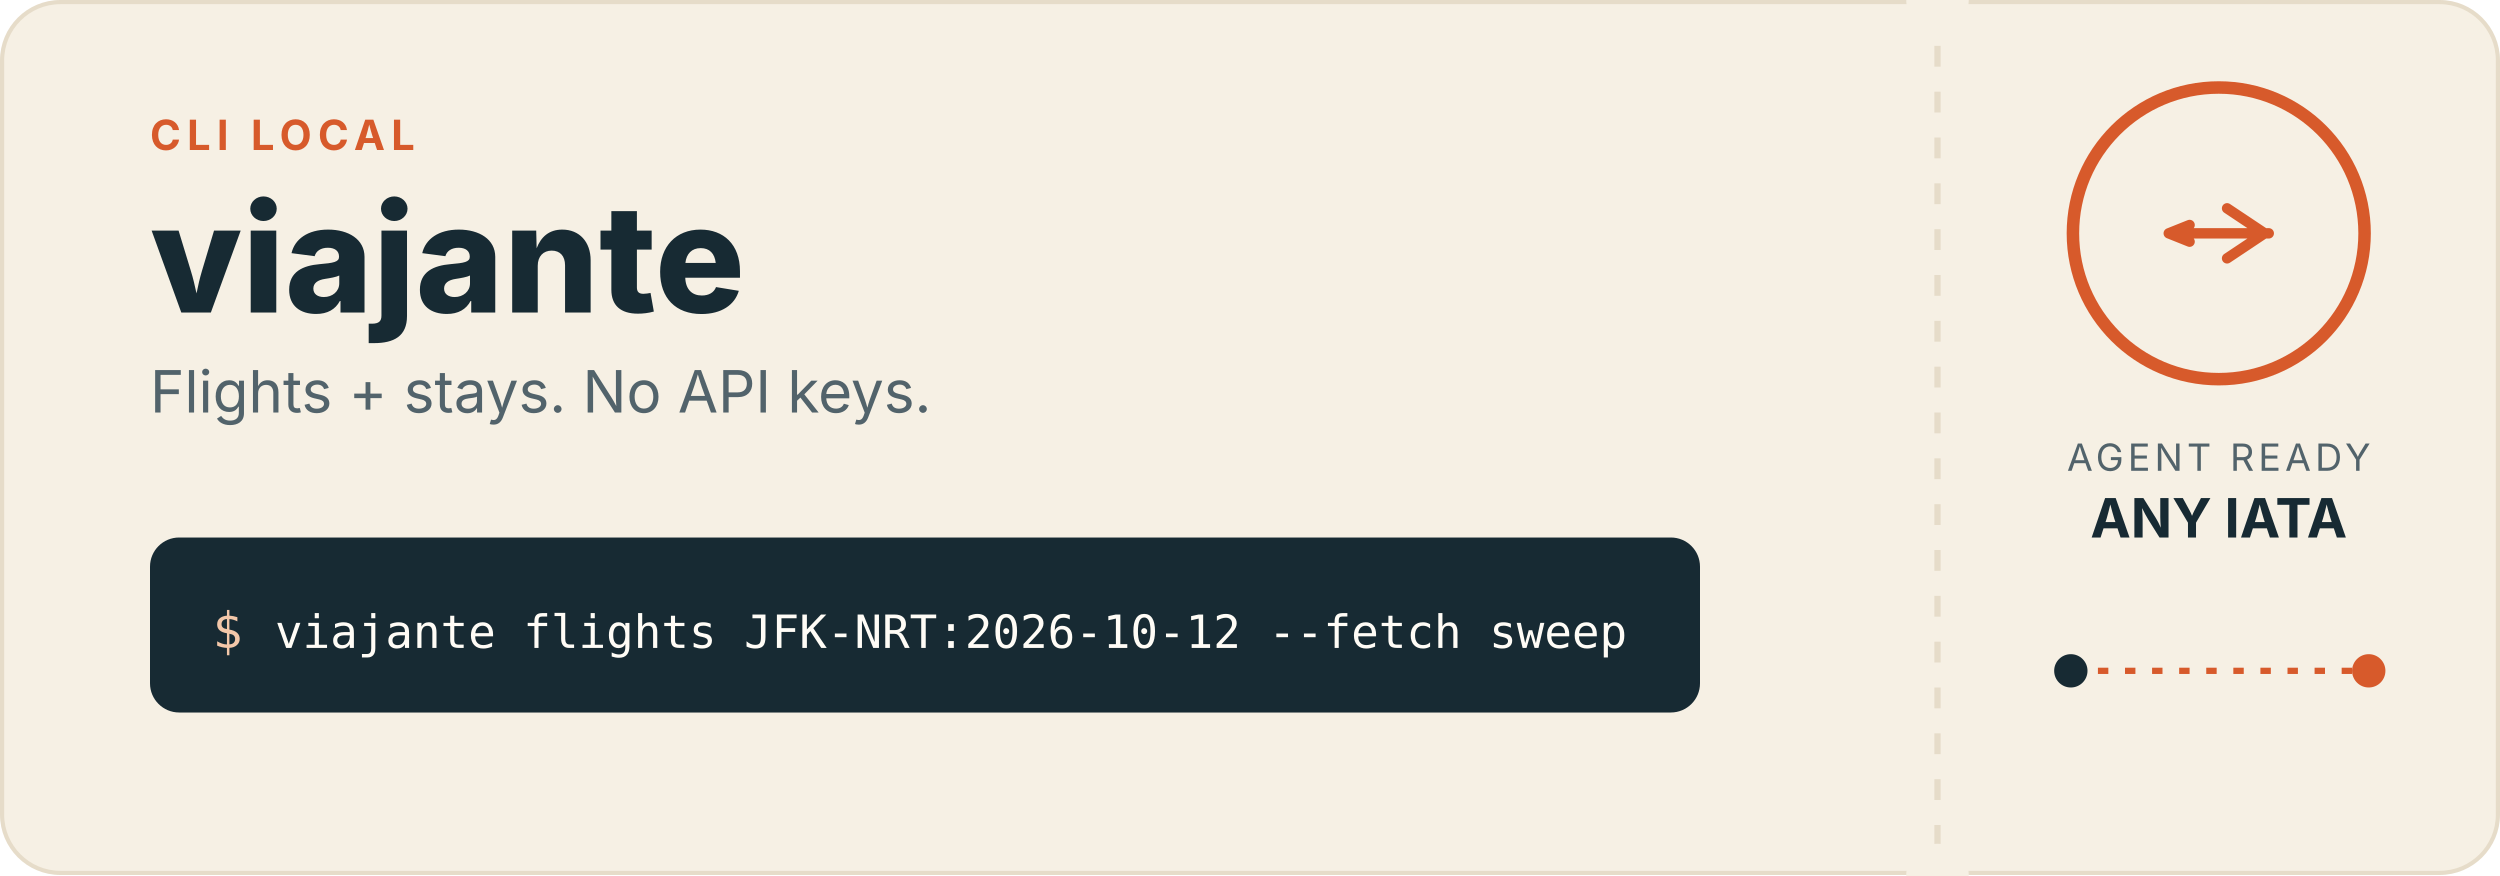
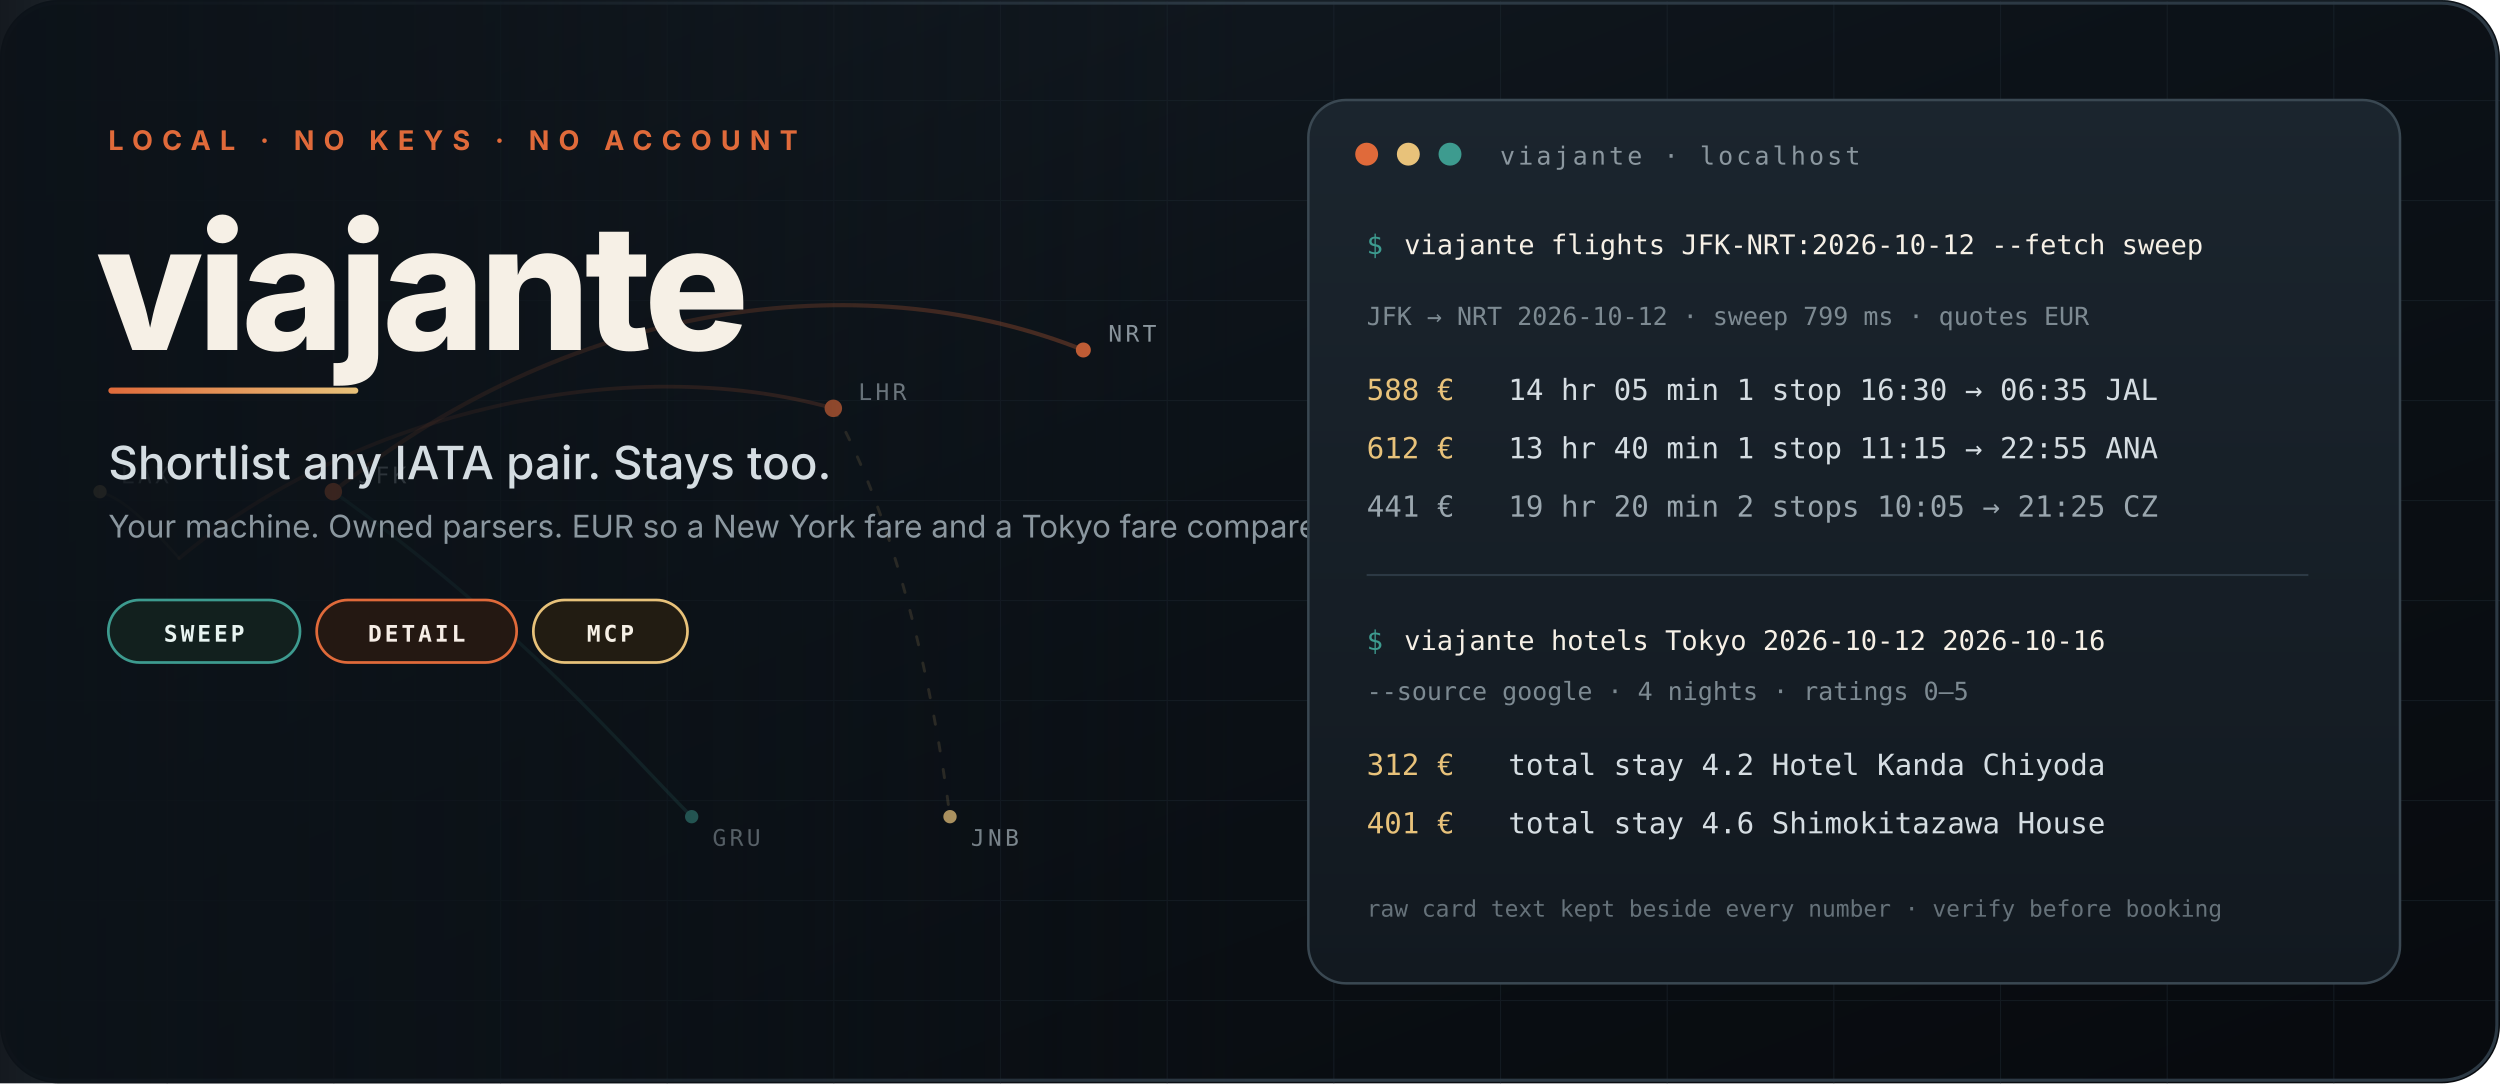
- <svg xmlns="http://www.w3.org/2000/svg" width="1200" height="420" viewBox="0 0 1200 420" role="img" font-family="system-ui, -apple-system, Segoe UI, sans-serif">
-   <rect x="1" y="1" width="1198" height="418" rx="28" fill="#F6F0E4" stroke="#E6DCC9" stroke-width="2" />
-   <path d="M930 0V420" stroke="#E6DCC9" stroke-width="3" stroke-dasharray="10 12" />
-   <circle cx="930" cy="0" r="15" fill="#F6F0E4" />
-   <circle cx="930" cy="420" r="15" fill="#F6F0E4" />
-   <text x="72" y="72" fill="#D75A2B" font-size="20" font-weight="700" letter-spacing="3">CLI LOCAL</text>
-   <text x="72" y="150" fill="#172A33" font-size="72" font-weight="800">viajante</text>
-   <text x="72" y="198" fill="#52636B" font-size="28">Flights + stays. No API keys.</text>
-   <rect x="72" y="258" width="744" height="84" rx="14" fill="#172A33" />
-   <text x="102" y="311" fill="#F3C7A9" font-size="24" font-family="ui-monospace, SFMono-Regular, Menlo, monospace">$</text>
-   <text x="132" y="311" fill="#FFFCF6" font-size="22" font-family="ui-monospace, SFMono-Regular, Menlo, monospace">viajante flights JFK-NRT:2026-10-12 --fetch sweep</text>
-   <circle cx="1065" cy="112" r="70" fill="none" stroke="#D75A2B" stroke-width="6" />
-   <path d="M1045 112h44M1069 100l18 12-18 12M1051 108l-10 4 10 4" fill="none" stroke="#D75A2B" stroke-width="5" stroke-linecap="round" stroke-linejoin="round" />
-   <text x="1065" y="226" fill="#52636B" font-size="18" letter-spacing="2" text-anchor="middle">AGENT READY</text>
-   <text x="1065" y="258" fill="#172A33" font-size="26" font-weight="700" text-anchor="middle">ANY IATA</text>
-   <path d="M994 322H1137" stroke="#D75A2B" stroke-width="3" stroke-dasharray="5 8" />
-   <circle cx="994" cy="322" r="8" fill="#172A33" />
-   <circle cx="1137" cy="322" r="8" fill="#D75A2B" />
+ <svg xmlns="http://www.w3.org/2000/svg" width="1200" height="520" viewBox="0 0 1200 520" role="img">
+   <defs>
+     <linearGradient id="sky" x1="0" y1="0" x2="0.9" y2="1">
+       <stop offset="0" stop-color="#141C24" />
+       <stop offset="0.45" stop-color="#0C1218" />
+       <stop offset="1" stop-color="#080B0F" />
+     </linearGradient>
+     <linearGradient id="fade" x1="0" y1="0" x2="1" y2="0">
+       <stop offset="0" stop-color="#0C1218" stop-opacity="0.97" />
+       <stop offset="0.38" stop-color="#0C1218" stop-opacity="0.72" />
+       <stop offset="1" stop-color="#0C1218" stop-opacity="0" />
+     </linearGradient>
+     <linearGradient id="ember" x1="0" y1="0" x2="1" y2="0">
+       <stop offset="0" stop-color="#E06A3A" />
+       <stop offset="1" stop-color="#E8C27A" />
+     </linearGradient>
+     <linearGradient id="glass" x1="0" y1="0" x2="0" y2="1">
+       <stop offset="0" stop-color="#1B252E" />
+       <stop offset="1" stop-color="#121920" />
+     </linearGradient>
+     <pattern id="grid" width="80" height="48" patternUnits="userSpaceOnUse">
+       <path d="M80 0H0V48" fill="none" stroke="#1E2A33" stroke-width="1" />
+     </pattern>
+   </defs>
+   <rect width="1200" height="520" rx="28" fill="url(#sky)" />
+   <rect width="1200" height="520" rx="28" fill="url(#grid)" opacity="0.45" />
+   <rect x="1.5" y="1.5" width="1197" height="517" rx="26.5" fill="none" stroke="#2C3944" stroke-width="1.5" />
+   <g fill="none" stroke-linecap="round">
+     <path d="M86 268C170 198 300 168 400 196" stroke="#E06A3A" stroke-opacity="0.28" stroke-width="1.8" />
+     <path d="M160 236C280 140 420 128 520 168" stroke="#E06A3A" stroke-opacity="0.34" stroke-width="2" />
+     <path d="M160 236C250 300 300 360 332 392" stroke="#3D9B8F" stroke-opacity="0.28" stroke-width="1.6" />
+     <path d="M400 196C430 250 448 330 456 392" stroke="#E8C27A" stroke-opacity="0.2" stroke-width="1.4" stroke-dasharray="4 9" />
+     <path d="M86 268C70 250 60 240 48 236" stroke="#E8C27A" stroke-opacity="0.18" stroke-width="1.3" />
+   </g>
+   <g font-family="ui-monospace, SFMono-Regular, Menlo, Consolas, monospace" font-size="11" letter-spacing="1.6" fill="#9AA6AE">
+     <circle cx="48" cy="236" r="3.2" fill="#E8C27A" />
+     <text x="58" y="232">LAX</text>
+     <circle cx="160" cy="236" r="4.2" fill="#E06A3A" />
+     <text x="172" y="232">JFK</text>
+     <circle cx="332" cy="392" r="3.2" fill="#3D9B8F" />
+     <text x="342" y="406">GRU</text>
+     <circle cx="400" cy="196" r="4.2" fill="#E06A3A" />
+     <text x="412" y="192">LHR</text>
+     <circle cx="456" cy="392" r="3.2" fill="#E8C27A" />
+     <text x="466" y="406">JNB</text>
+     <circle cx="520" cy="168" r="3.6" fill="#E06A3A" />
+     <text x="532" y="164">NRT</text>
+   </g>
+   <rect width="600" height="520" fill="url(#fade)" />
+   <text x="52" y="72" fill="#E06A3A" font-family="system-ui, -apple-system, Segoe UI, sans-serif" font-size="13" font-weight="700" letter-spacing="4.4">LOCAL · NO KEYS · NO ACCOUNT</text>
+   <text x="46" y="168" fill="#F6F0E6" font-family="system-ui, -apple-system, Segoe UI, sans-serif" font-size="84" font-weight="800" letter-spacing="-2.8">viajante</text>
+   <rect x="52" y="186" width="120" height="3" rx="1.5" fill="url(#ember)" />
+   <text x="52" y="230" fill="#D5DDE2" font-family="system-ui, -apple-system, Segoe UI, sans-serif" font-size="22" font-weight="550">Shortlist any IATA pair. Stays too.</text>
+   <text x="52" y="258" fill="#8B979F" font-family="system-ui, -apple-system, Segoe UI, sans-serif" font-size="15">Your machine. Owned parsers. EUR so a New York fare and a Tokyo fare compare.</text>
+   <g font-family="ui-monospace, SFMono-Regular, Menlo, Consolas, monospace" font-size="11" font-weight="700" letter-spacing="1.4">
+     <rect x="52" y="288" width="92" height="30" rx="15" fill="#12201E" stroke="#3D9B8F" stroke-width="1.3" />
+     <text x="98" y="308" fill="#E8F4F1" text-anchor="middle">SWEEP</text>
+     <rect x="152" y="288" width="96" height="30" rx="15" fill="#241812" stroke="#E06A3A" stroke-width="1.3" />
+     <text x="200" y="308" fill="#F6EDE6" text-anchor="middle">DETAIL</text>
+     <rect x="256" y="288" width="74" height="30" rx="15" fill="#221C12" stroke="#E8C27A" stroke-width="1.3" />
+     <text x="293" y="308" fill="#F6F0E6" text-anchor="middle">MCP</text>
+   </g>
+   <g>
+     <rect x="628" y="48" width="524" height="424" rx="18" fill="url(#glass)" stroke="#3A4852" stroke-width="1.2" />
+     <circle cx="656" cy="74" r="5.5" fill="#E06A3A" />
+     <circle cx="676" cy="74" r="5.5" fill="#E8C27A" />
+     <circle cx="696" cy="74" r="5.5" fill="#3D9B8F" />
+     <text x="720" y="79" fill="#8B979F" font-family="ui-monospace, SFMono-Regular, Menlo, Consolas, monospace" font-size="12" letter-spacing="1.5">viajante · localhost</text>
+     <text x="656" y="122" fill="#3D9B8F" font-family="ui-monospace, SFMono-Regular, Menlo, Consolas, monospace" font-size="13">$</text>
+     <text x="674" y="122" fill="#F6F0E6" font-family="ui-monospace, SFMono-Regular, Menlo, Consolas, monospace" font-size="13">viajante flights JFK-NRT:2026-10-12 --fetch sweep</text>
+     <text x="656" y="156" fill="#7D8A92" font-family="ui-monospace, SFMono-Regular, Menlo, Consolas, monospace" font-size="12">JFK → NRT  2026-10-12  ·  sweep  799 ms  ·  quotes EUR</text>
+     <text x="656" y="192" fill="#E8C27A" font-family="ui-monospace, SFMono-Regular, Menlo, Consolas, monospace" font-size="14">588 €</text>
+     <text x="724" y="192" fill="#D5DDE2" font-family="ui-monospace, SFMono-Regular, Menlo, Consolas, monospace" font-size="14">14 hr 05 min  1 stop  16:30 → 06:35  JAL</text>
+     <text x="656" y="220" fill="#E8C27A" font-family="ui-monospace, SFMono-Regular, Menlo, Consolas, monospace" font-size="14">612 €</text>
+     <text x="724" y="220" fill="#D5DDE2" font-family="ui-monospace, SFMono-Regular, Menlo, Consolas, monospace" font-size="14">13 hr 40 min  1 stop  11:15 → 22:55  ANA</text>
+     <text x="656" y="248" fill="#9AA6AE" font-family="ui-monospace, SFMono-Regular, Menlo, Consolas, monospace" font-size="14">441 €</text>
+     <text x="724" y="248" fill="#9AA6AE" font-family="ui-monospace, SFMono-Regular, Menlo, Consolas, monospace" font-size="14">19 hr 20 min  2 stops 10:05 → 21:25  CZ</text>
+     <path d="M656 276H1108" stroke="#2C3944" stroke-width="1" />
+     <text x="656" y="312" fill="#3D9B8F" font-family="ui-monospace, SFMono-Regular, Menlo, Consolas, monospace" font-size="13">$</text>
+     <text x="674" y="312" fill="#F6F0E6" font-family="ui-monospace, SFMono-Regular, Menlo, Consolas, monospace" font-size="13">viajante hotels Tokyo 2026-10-12 2026-10-16</text>
+     <text x="656" y="336" fill="#7D8A92" font-family="ui-monospace, SFMono-Regular, Menlo, Consolas, monospace" font-size="12">--source google  ·  4 nights  ·  ratings 0–5</text>
+     <text x="656" y="372" fill="#E8C27A" font-family="ui-monospace, SFMono-Regular, Menlo, Consolas, monospace" font-size="14">312 €</text>
+     <text x="724" y="372" fill="#D5DDE2" font-family="ui-monospace, SFMono-Regular, Menlo, Consolas, monospace" font-size="14">total stay  4.2  Hotel Kanda        Chiyoda</text>
+     <text x="656" y="400" fill="#E8C27A" font-family="ui-monospace, SFMono-Regular, Menlo, Consolas, monospace" font-size="14">401 €</text>
+     <text x="724" y="400" fill="#D5DDE2" font-family="ui-monospace, SFMono-Regular, Menlo, Consolas, monospace" font-size="14">total stay  4.6  Shimokitazawa House</text>
+     <text x="656" y="440" fill="#66727A" font-family="ui-monospace, SFMono-Regular, Menlo, Consolas, monospace" font-size="11">raw card text kept beside every number  ·  verify before booking</text>
+   </g>
</svg>
